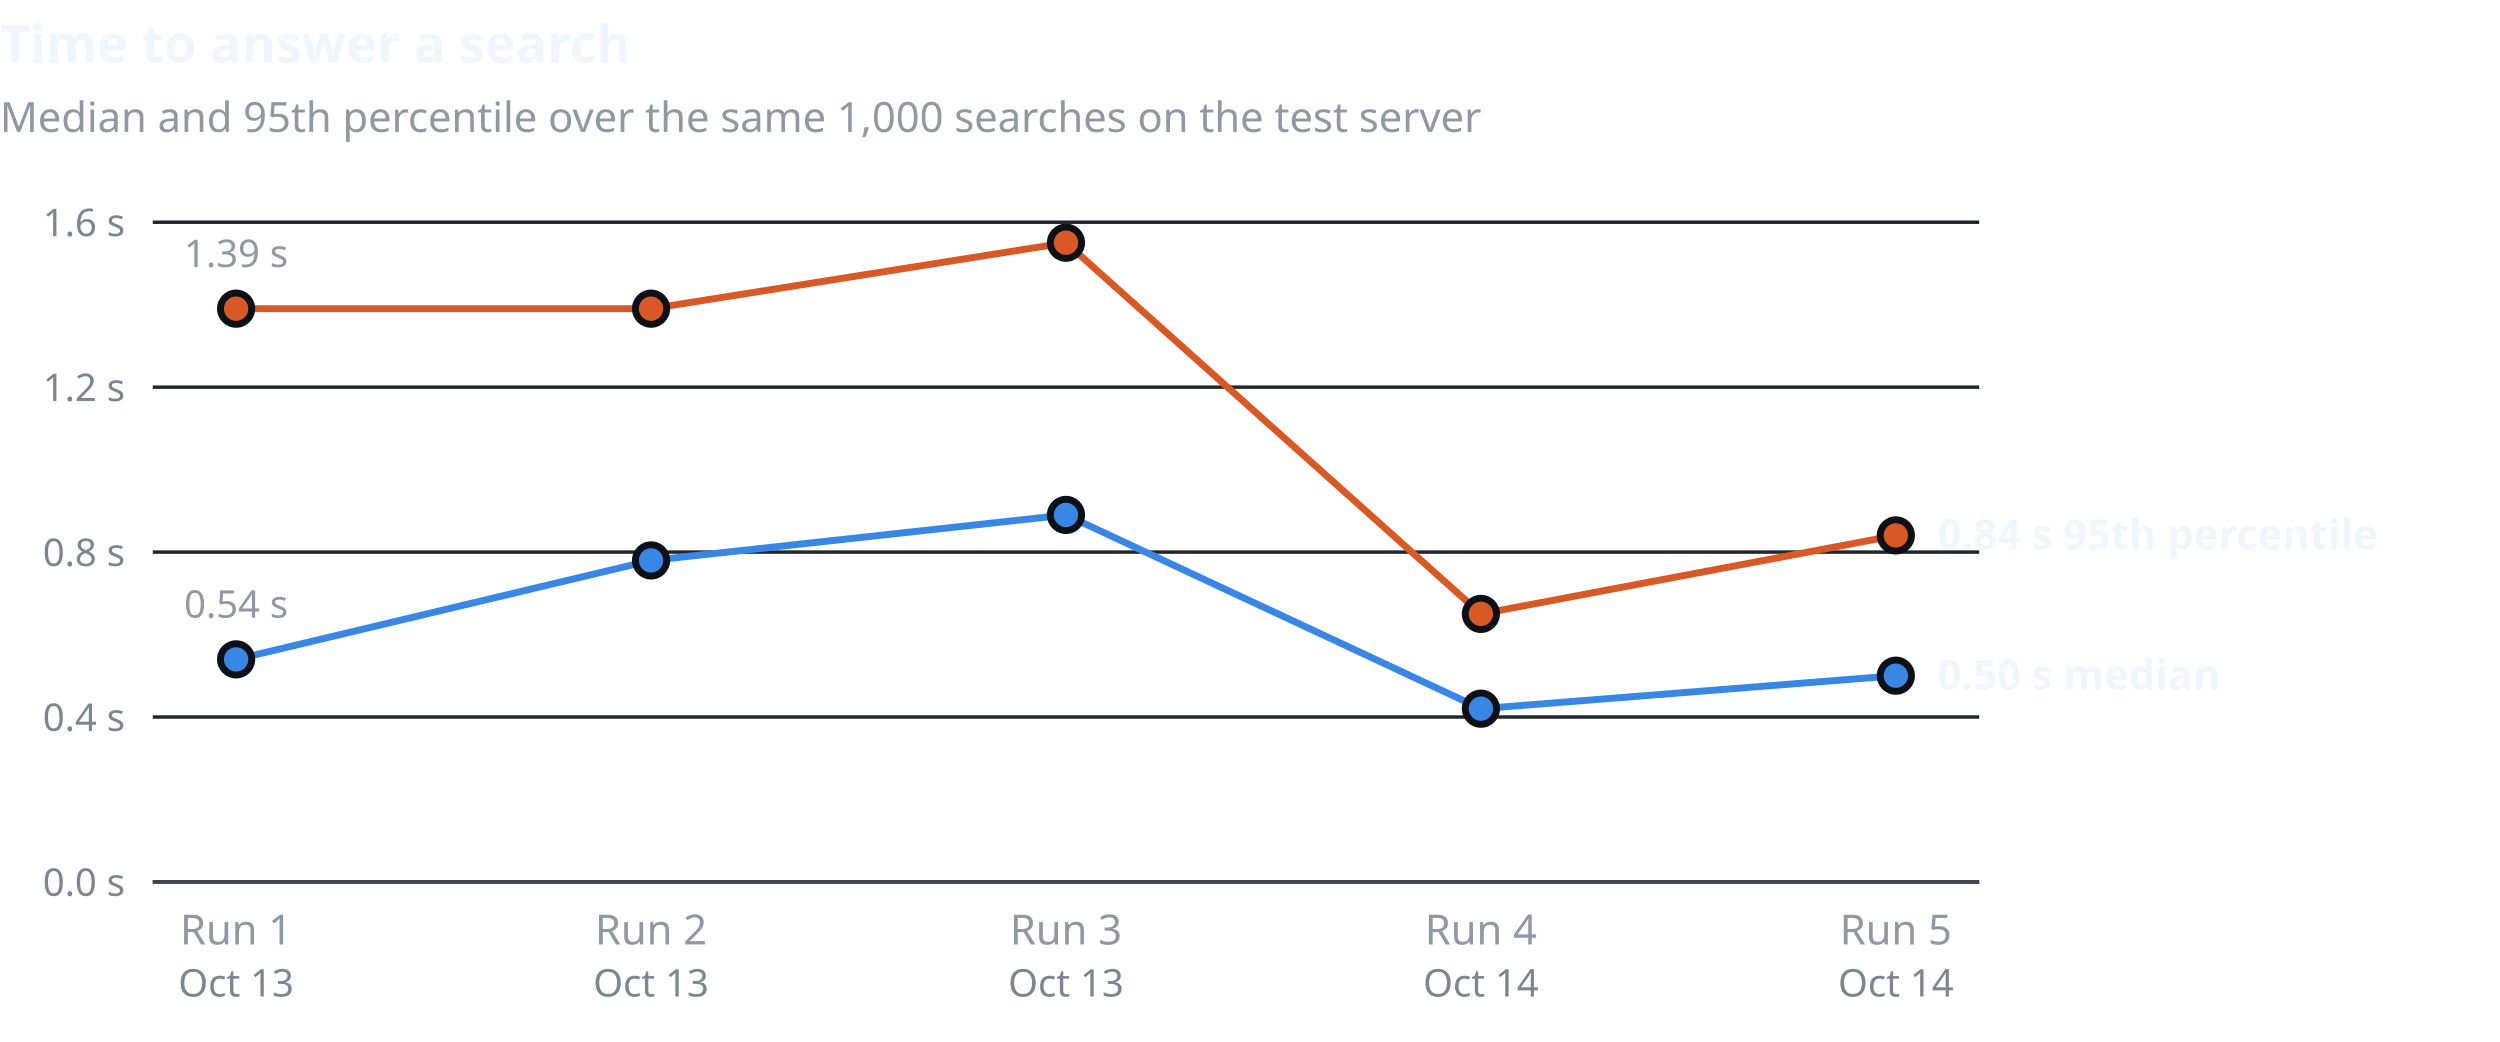
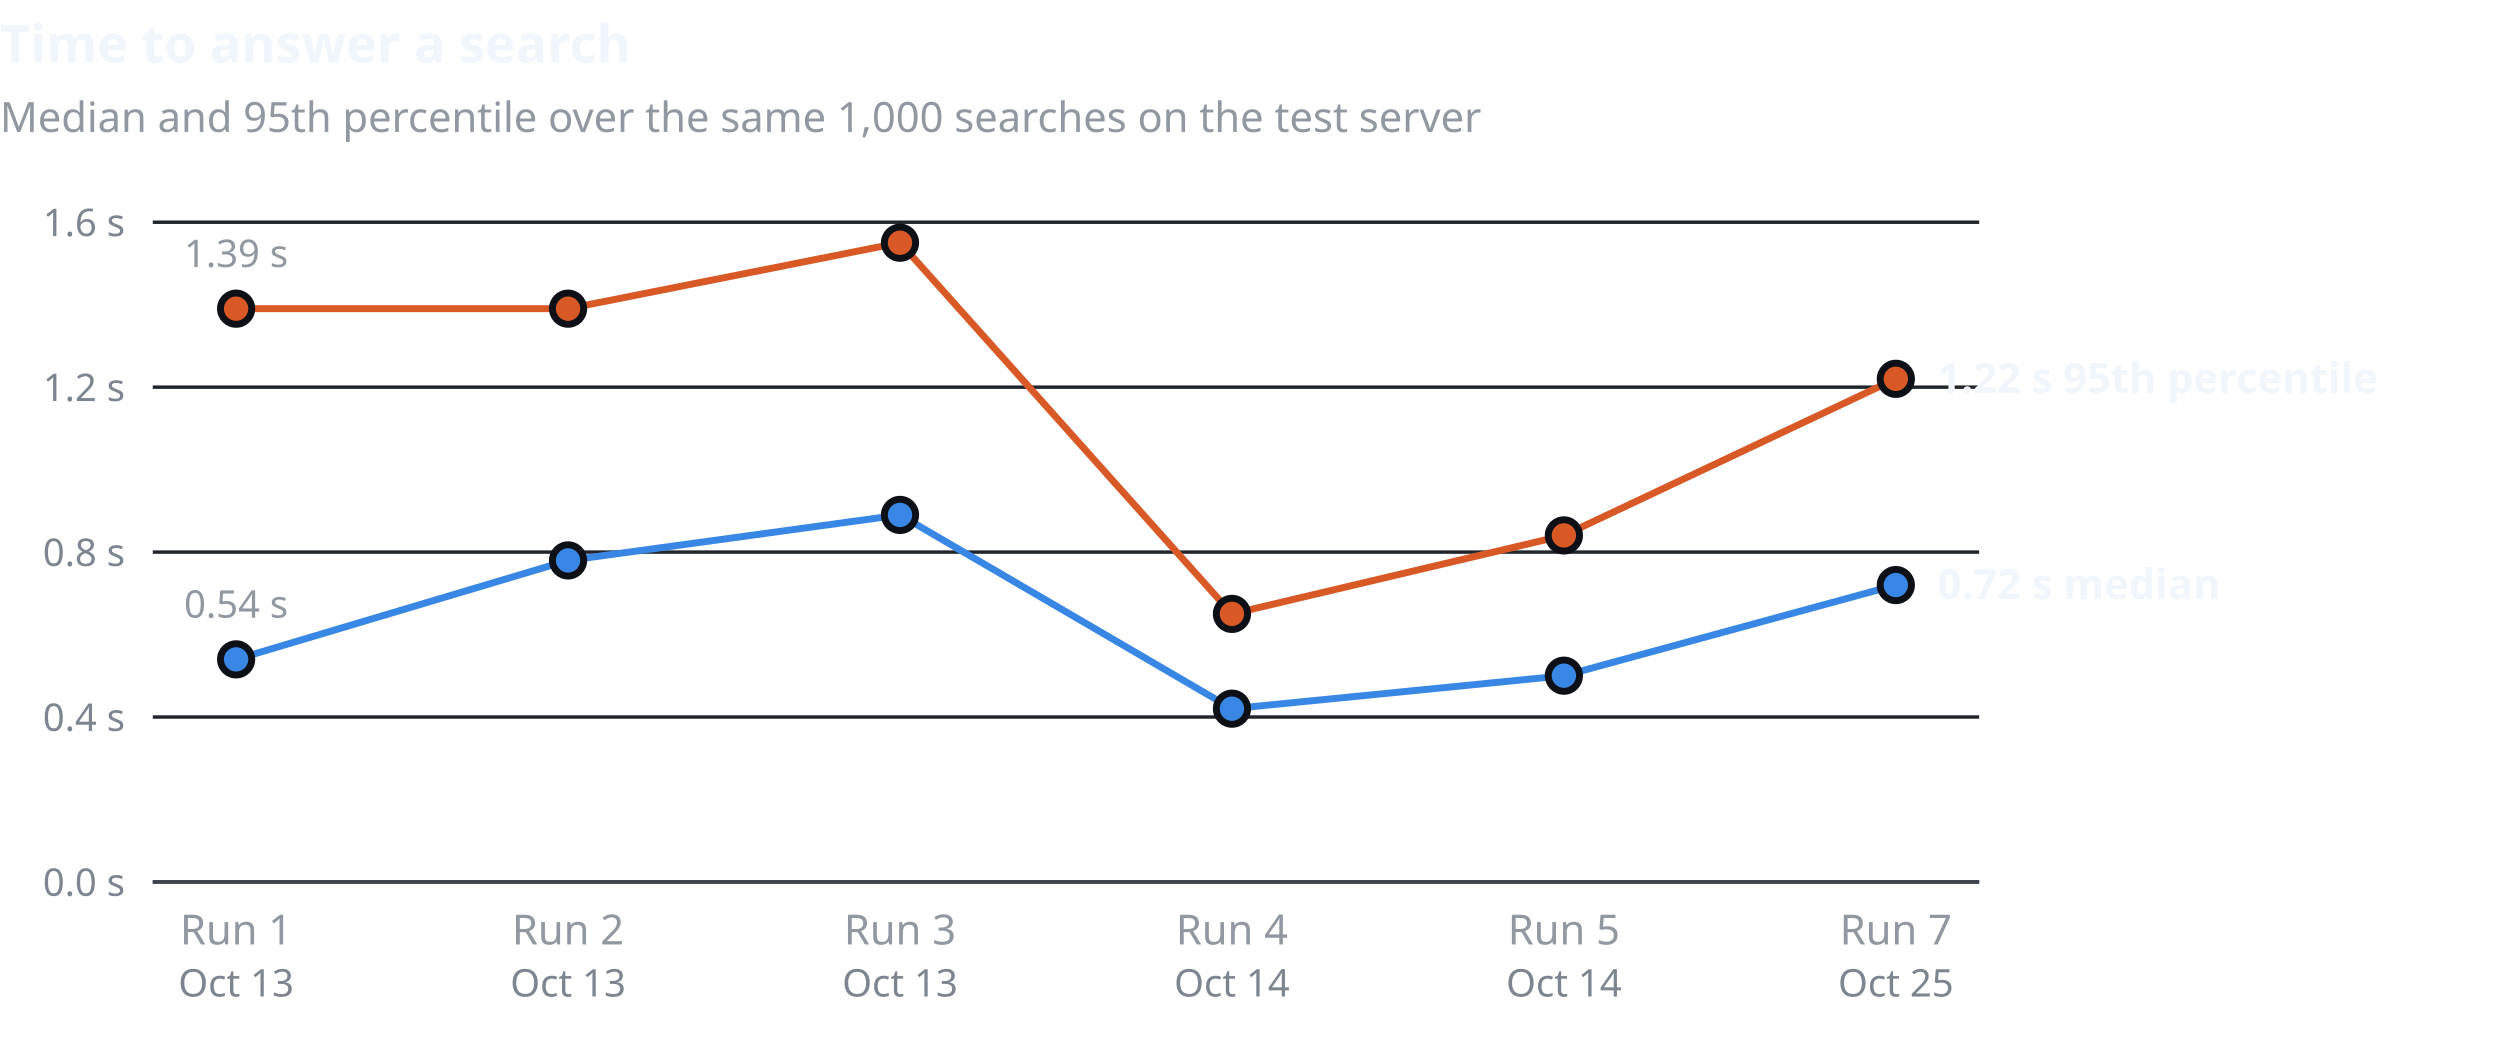
<svg xmlns="http://www.w3.org/2000/svg" width="720" height="300" viewBox="0 0 720 300" role="img" font-family="-apple-system,BlinkMacSystemFont,'Segoe UI','Noto Sans',Helvetica,Arial,sans-serif">
  <text x="0.0" y="18.0" font-size="15" fill="#f0f6fc" text-anchor="start" font-weight="600">Time to answer a search</text>
  <text x="0.0" y="38.0" font-size="12" fill="#9198a1" text-anchor="start" font-weight="400">Median and 95th percentile over the same 1,000 searches on the test server</text>
  <line x1="44.0" y1="254.0" x2="570.0" y2="254.0" stroke="#21262d" stroke-width="1" />
  <text x="36.0" y="258.0" font-size="11" fill="#7d8590" text-anchor="end" font-weight="400">0.0 s</text>
  <line x1="44.0" y1="206.5" x2="570.0" y2="206.5" stroke="#21262d" stroke-width="1" />
  <text x="36.0" y="210.5" font-size="11" fill="#7d8590" text-anchor="end" font-weight="400">0.4 s</text>
  <line x1="44.0" y1="159.0" x2="570.0" y2="159.0" stroke="#21262d" stroke-width="1" />
  <text x="36.0" y="163.0" font-size="11" fill="#7d8590" text-anchor="end" font-weight="400">0.8 s</text>
  <line x1="44.0" y1="111.5" x2="570.0" y2="111.5" stroke="#21262d" stroke-width="1" />
  <text x="36.0" y="115.5" font-size="11" fill="#7d8590" text-anchor="end" font-weight="400">1.2 s</text>
  <line x1="44.0" y1="64.0" x2="570.0" y2="64.0" stroke="#21262d" stroke-width="1" />
  <text x="36.0" y="68.0" font-size="11" fill="#7d8590" text-anchor="end" font-weight="400">1.6 s</text>
  <line x1="44.0" y1="254.0" x2="570.0" y2="254.0" stroke="#3d444d" stroke-width="1" />
-   <polyline points="68.0,88.9 187.5,88.9 307.0,69.9 426.5,176.8 546.0,154.2" fill="none" stroke="#d95926" stroke-width="2" stroke-linejoin="round" stroke-linecap="round" />
+   <polyline points="68.0,88.9 163.6,88.9 259.2,69.9 354.8,176.8 450.4,154.2 546.0,109.1" fill="none" stroke="#d95926" stroke-width="2" stroke-linejoin="round" stroke-linecap="round" />
  <circle cx="68.0" cy="88.9" r="4.5" fill="#d95926" stroke="#0d1117" stroke-width="2" />
-   <circle cx="187.5" cy="88.9" r="4.5" fill="#d95926" stroke="#0d1117" stroke-width="2" />
-   <circle cx="307.0" cy="69.9" r="4.5" fill="#d95926" stroke="#0d1117" stroke-width="2" />
-   <circle cx="426.5" cy="176.8" r="4.5" fill="#d95926" stroke="#0d1117" stroke-width="2" />
-   <circle cx="546.0" cy="154.2" r="4.5" fill="#d95926" stroke="#0d1117" stroke-width="2" />
+   <circle cx="163.6" cy="88.9" r="4.5" fill="#d95926" stroke="#0d1117" stroke-width="2" />
+   <circle cx="259.2" cy="69.9" r="4.5" fill="#d95926" stroke="#0d1117" stroke-width="2" />
+   <circle cx="354.8" cy="176.8" r="4.5" fill="#d95926" stroke="#0d1117" stroke-width="2" />
+   <circle cx="450.4" cy="154.2" r="4.5" fill="#d95926" stroke="#0d1117" stroke-width="2" />
+   <circle cx="546.0" cy="109.1" r="4.5" fill="#d95926" stroke="#0d1117" stroke-width="2" />
  <text x="68.0" y="76.9" font-size="11" fill="#9198a1" text-anchor="middle" font-weight="400">1.39 s</text>
-   <text x="558.0" y="158.2" font-size="12" fill="#f0f6fc" text-anchor="start" font-weight="600">0.84 s  95th percentile</text>
-   <polyline points="68.0,189.9 187.5,161.4 307.0,148.3 426.5,204.1 546.0,194.6" fill="none" stroke="#3987e5" stroke-width="2" stroke-linejoin="round" stroke-linecap="round" />
+   <text x="558.0" y="113.1" font-size="12" fill="#f0f6fc" text-anchor="start" font-weight="600">1.22 s  95th percentile</text>
+   <polyline points="68.0,189.9 163.6,161.4 259.2,148.3 354.8,204.1 450.4,194.6 546.0,168.5" fill="none" stroke="#3987e5" stroke-width="2" stroke-linejoin="round" stroke-linecap="round" />
  <circle cx="68.0" cy="189.9" r="4.5" fill="#3987e5" stroke="#0d1117" stroke-width="2" />
-   <circle cx="187.5" cy="161.4" r="4.5" fill="#3987e5" stroke="#0d1117" stroke-width="2" />
-   <circle cx="307.0" cy="148.3" r="4.5" fill="#3987e5" stroke="#0d1117" stroke-width="2" />
-   <circle cx="426.5" cy="204.1" r="4.5" fill="#3987e5" stroke="#0d1117" stroke-width="2" />
-   <circle cx="546.0" cy="194.6" r="4.5" fill="#3987e5" stroke="#0d1117" stroke-width="2" />
+   <circle cx="163.6" cy="161.4" r="4.5" fill="#3987e5" stroke="#0d1117" stroke-width="2" />
+   <circle cx="259.2" cy="148.3" r="4.5" fill="#3987e5" stroke="#0d1117" stroke-width="2" />
+   <circle cx="354.8" cy="204.1" r="4.5" fill="#3987e5" stroke="#0d1117" stroke-width="2" />
+   <circle cx="450.4" cy="194.6" r="4.5" fill="#3987e5" stroke="#0d1117" stroke-width="2" />
+   <circle cx="546.0" cy="168.5" r="4.5" fill="#3987e5" stroke="#0d1117" stroke-width="2" />
  <text x="68.0" y="177.9" font-size="11" fill="#9198a1" text-anchor="middle" font-weight="400">0.54 s</text>
-   <text x="558.0" y="198.6" font-size="12" fill="#f0f6fc" text-anchor="start" font-weight="600">0.50 s  median</text>
+   <text x="558.0" y="172.5" font-size="12" fill="#f0f6fc" text-anchor="start" font-weight="600">0.72 s  median</text>
  <text x="68.0" y="272.0" font-size="12" fill="#9198a1" text-anchor="middle" font-weight="400">Run 1</text>
  <text x="68.0" y="287.0" font-size="11" fill="#7d8590" text-anchor="middle" font-weight="400">Oct 13</text>
-   <text x="187.5" y="272.0" font-size="12" fill="#9198a1" text-anchor="middle" font-weight="400">Run 2</text>
-   <text x="187.5" y="287.0" font-size="11" fill="#7d8590" text-anchor="middle" font-weight="400">Oct 13</text>
-   <text x="307.0" y="272.0" font-size="12" fill="#9198a1" text-anchor="middle" font-weight="400">Run 3</text>
-   <text x="307.0" y="287.0" font-size="11" fill="#7d8590" text-anchor="middle" font-weight="400">Oct 13</text>
-   <text x="426.5" y="272.0" font-size="12" fill="#9198a1" text-anchor="middle" font-weight="400">Run 4</text>
-   <text x="426.5" y="287.0" font-size="11" fill="#7d8590" text-anchor="middle" font-weight="400">Oct 14</text>
-   <text x="546.0" y="272.0" font-size="12" fill="#9198a1" text-anchor="middle" font-weight="400">Run 5</text>
-   <text x="546.0" y="287.0" font-size="11" fill="#7d8590" text-anchor="middle" font-weight="400">Oct 14</text>
+   <text x="163.6" y="272.0" font-size="12" fill="#9198a1" text-anchor="middle" font-weight="400">Run 2</text>
+   <text x="163.6" y="287.0" font-size="11" fill="#7d8590" text-anchor="middle" font-weight="400">Oct 13</text>
+   <text x="259.2" y="272.0" font-size="12" fill="#9198a1" text-anchor="middle" font-weight="400">Run 3</text>
+   <text x="259.2" y="287.0" font-size="11" fill="#7d8590" text-anchor="middle" font-weight="400">Oct 13</text>
+   <text x="354.8" y="272.0" font-size="12" fill="#9198a1" text-anchor="middle" font-weight="400">Run 4</text>
+   <text x="354.8" y="287.0" font-size="11" fill="#7d8590" text-anchor="middle" font-weight="400">Oct 14</text>
+   <text x="450.4" y="272.0" font-size="12" fill="#9198a1" text-anchor="middle" font-weight="400">Run 5</text>
+   <text x="450.4" y="287.0" font-size="11" fill="#7d8590" text-anchor="middle" font-weight="400">Oct 14</text>
+   <text x="546.0" y="272.0" font-size="12" fill="#9198a1" text-anchor="middle" font-weight="400">Run 7</text>
+   <text x="546.0" y="287.0" font-size="11" fill="#7d8590" text-anchor="middle" font-weight="400">Oct 25</text>
</svg>
